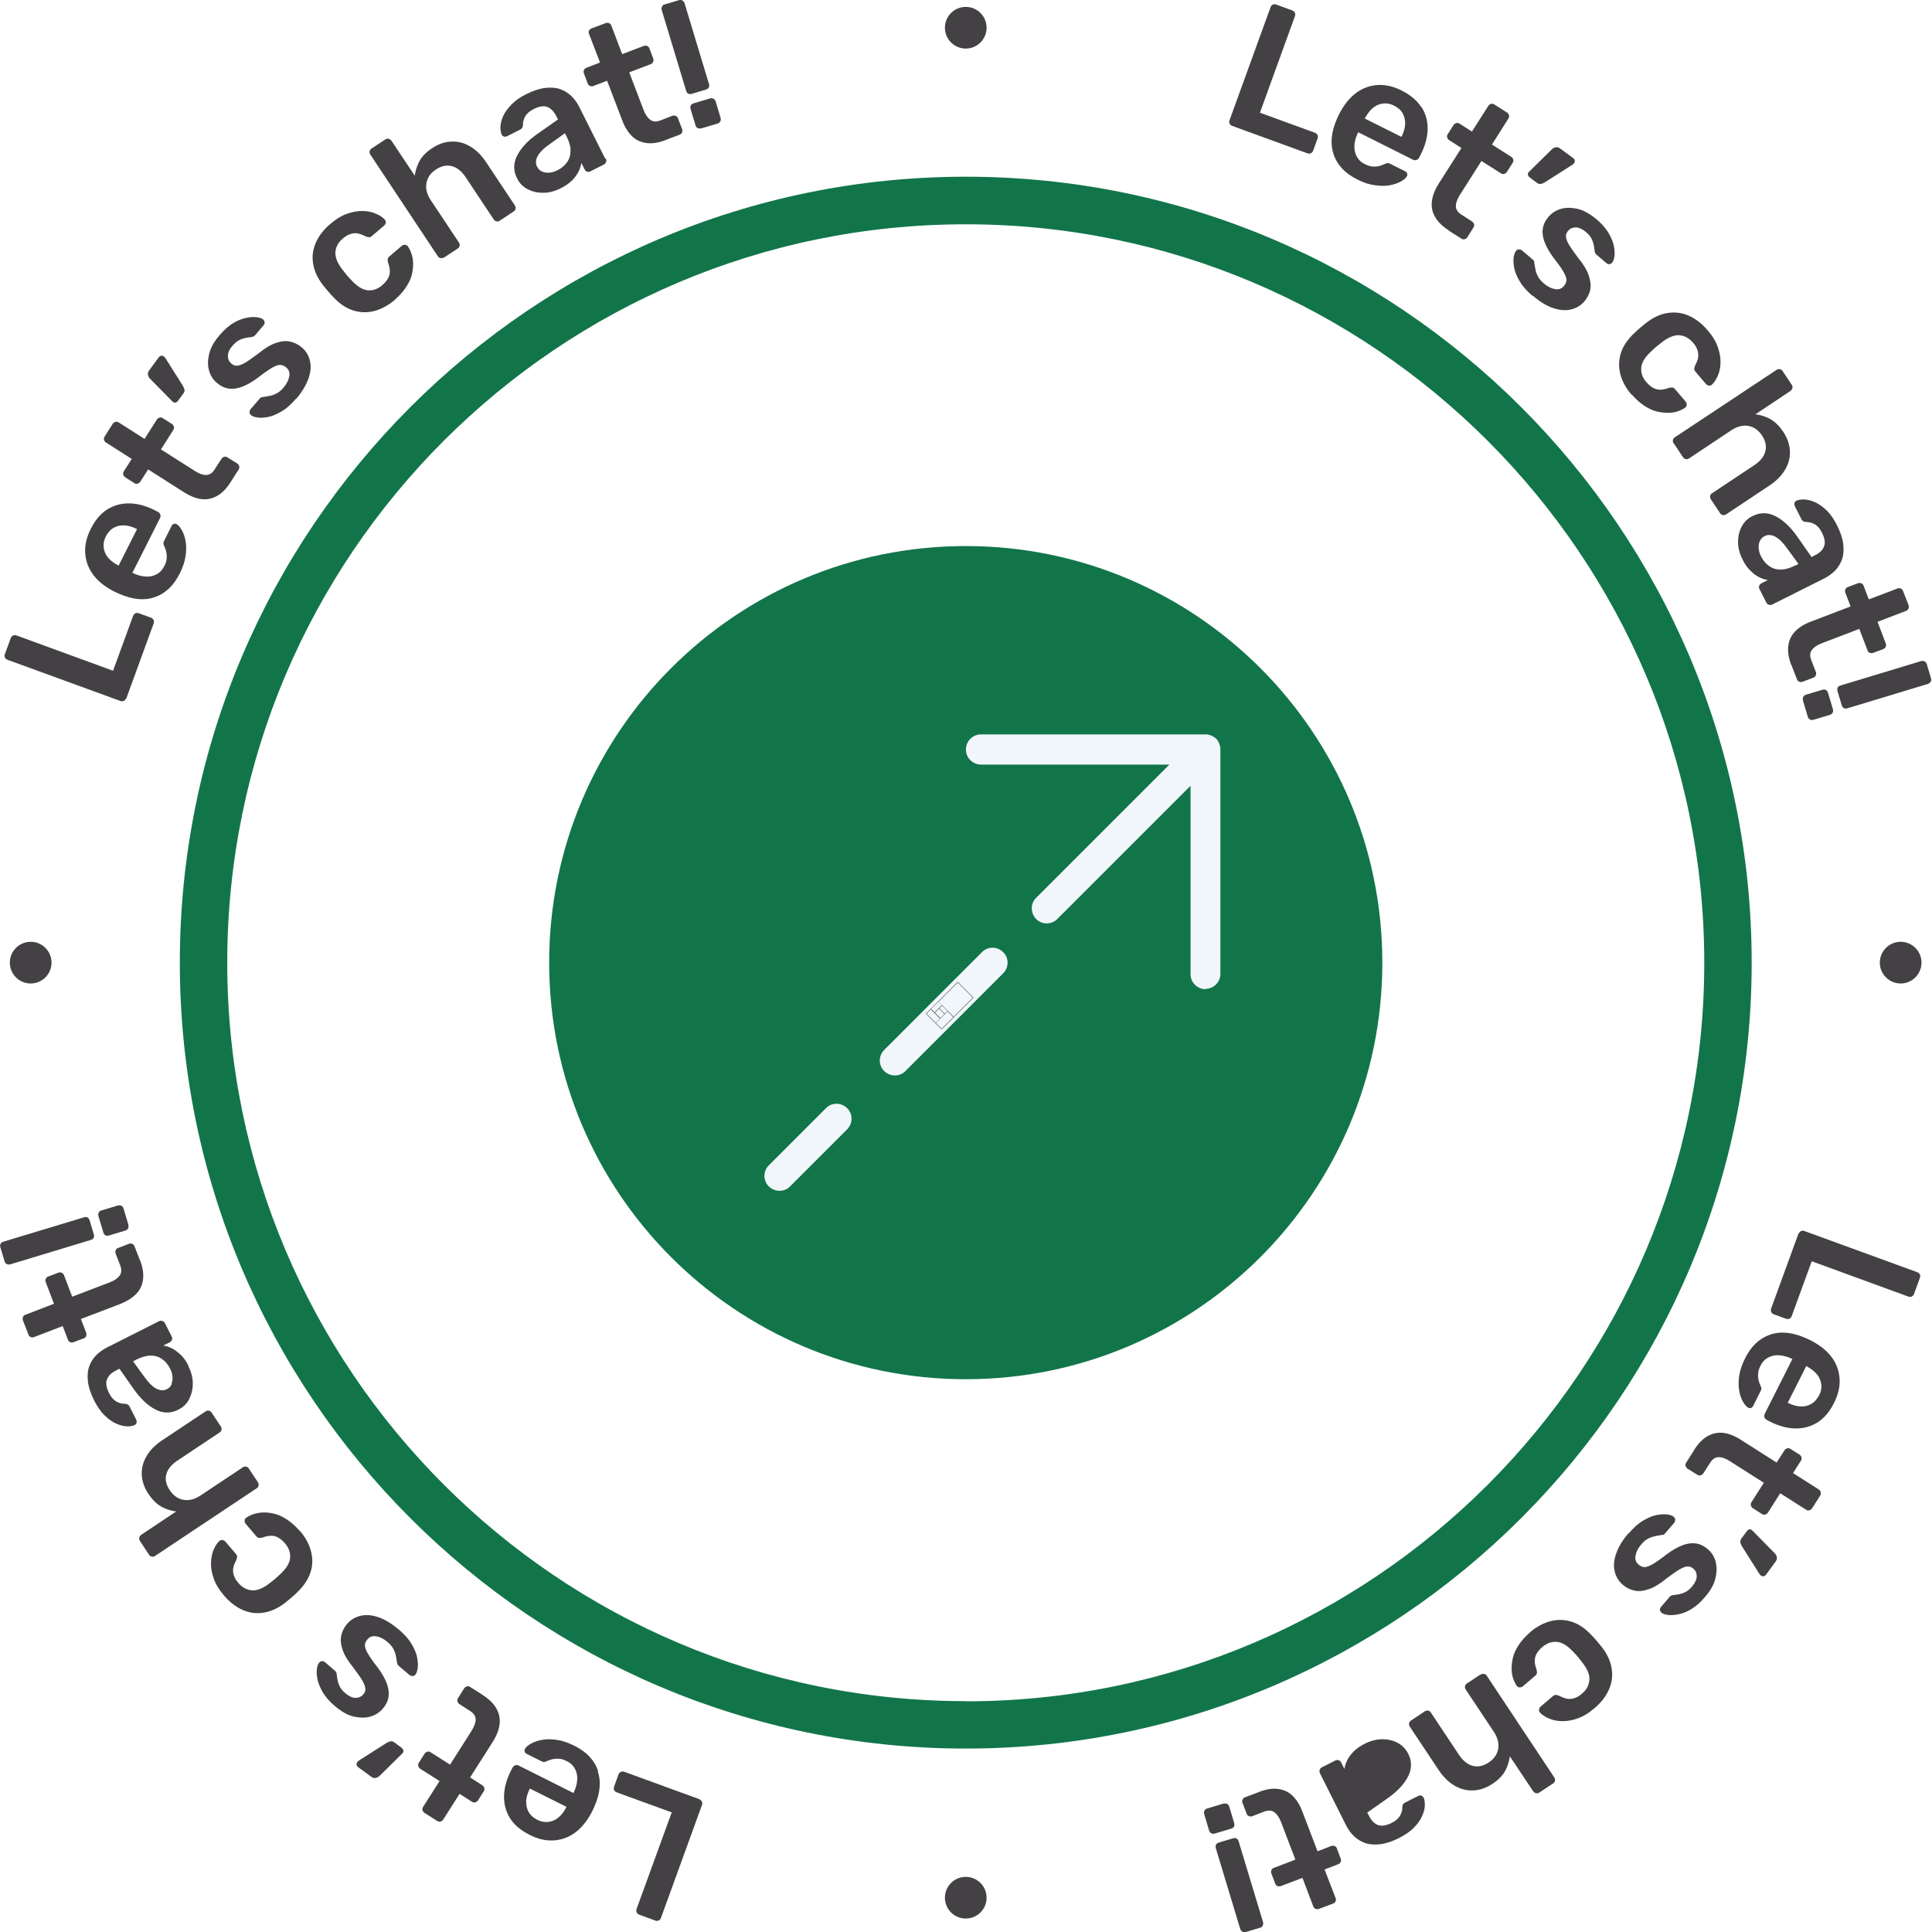
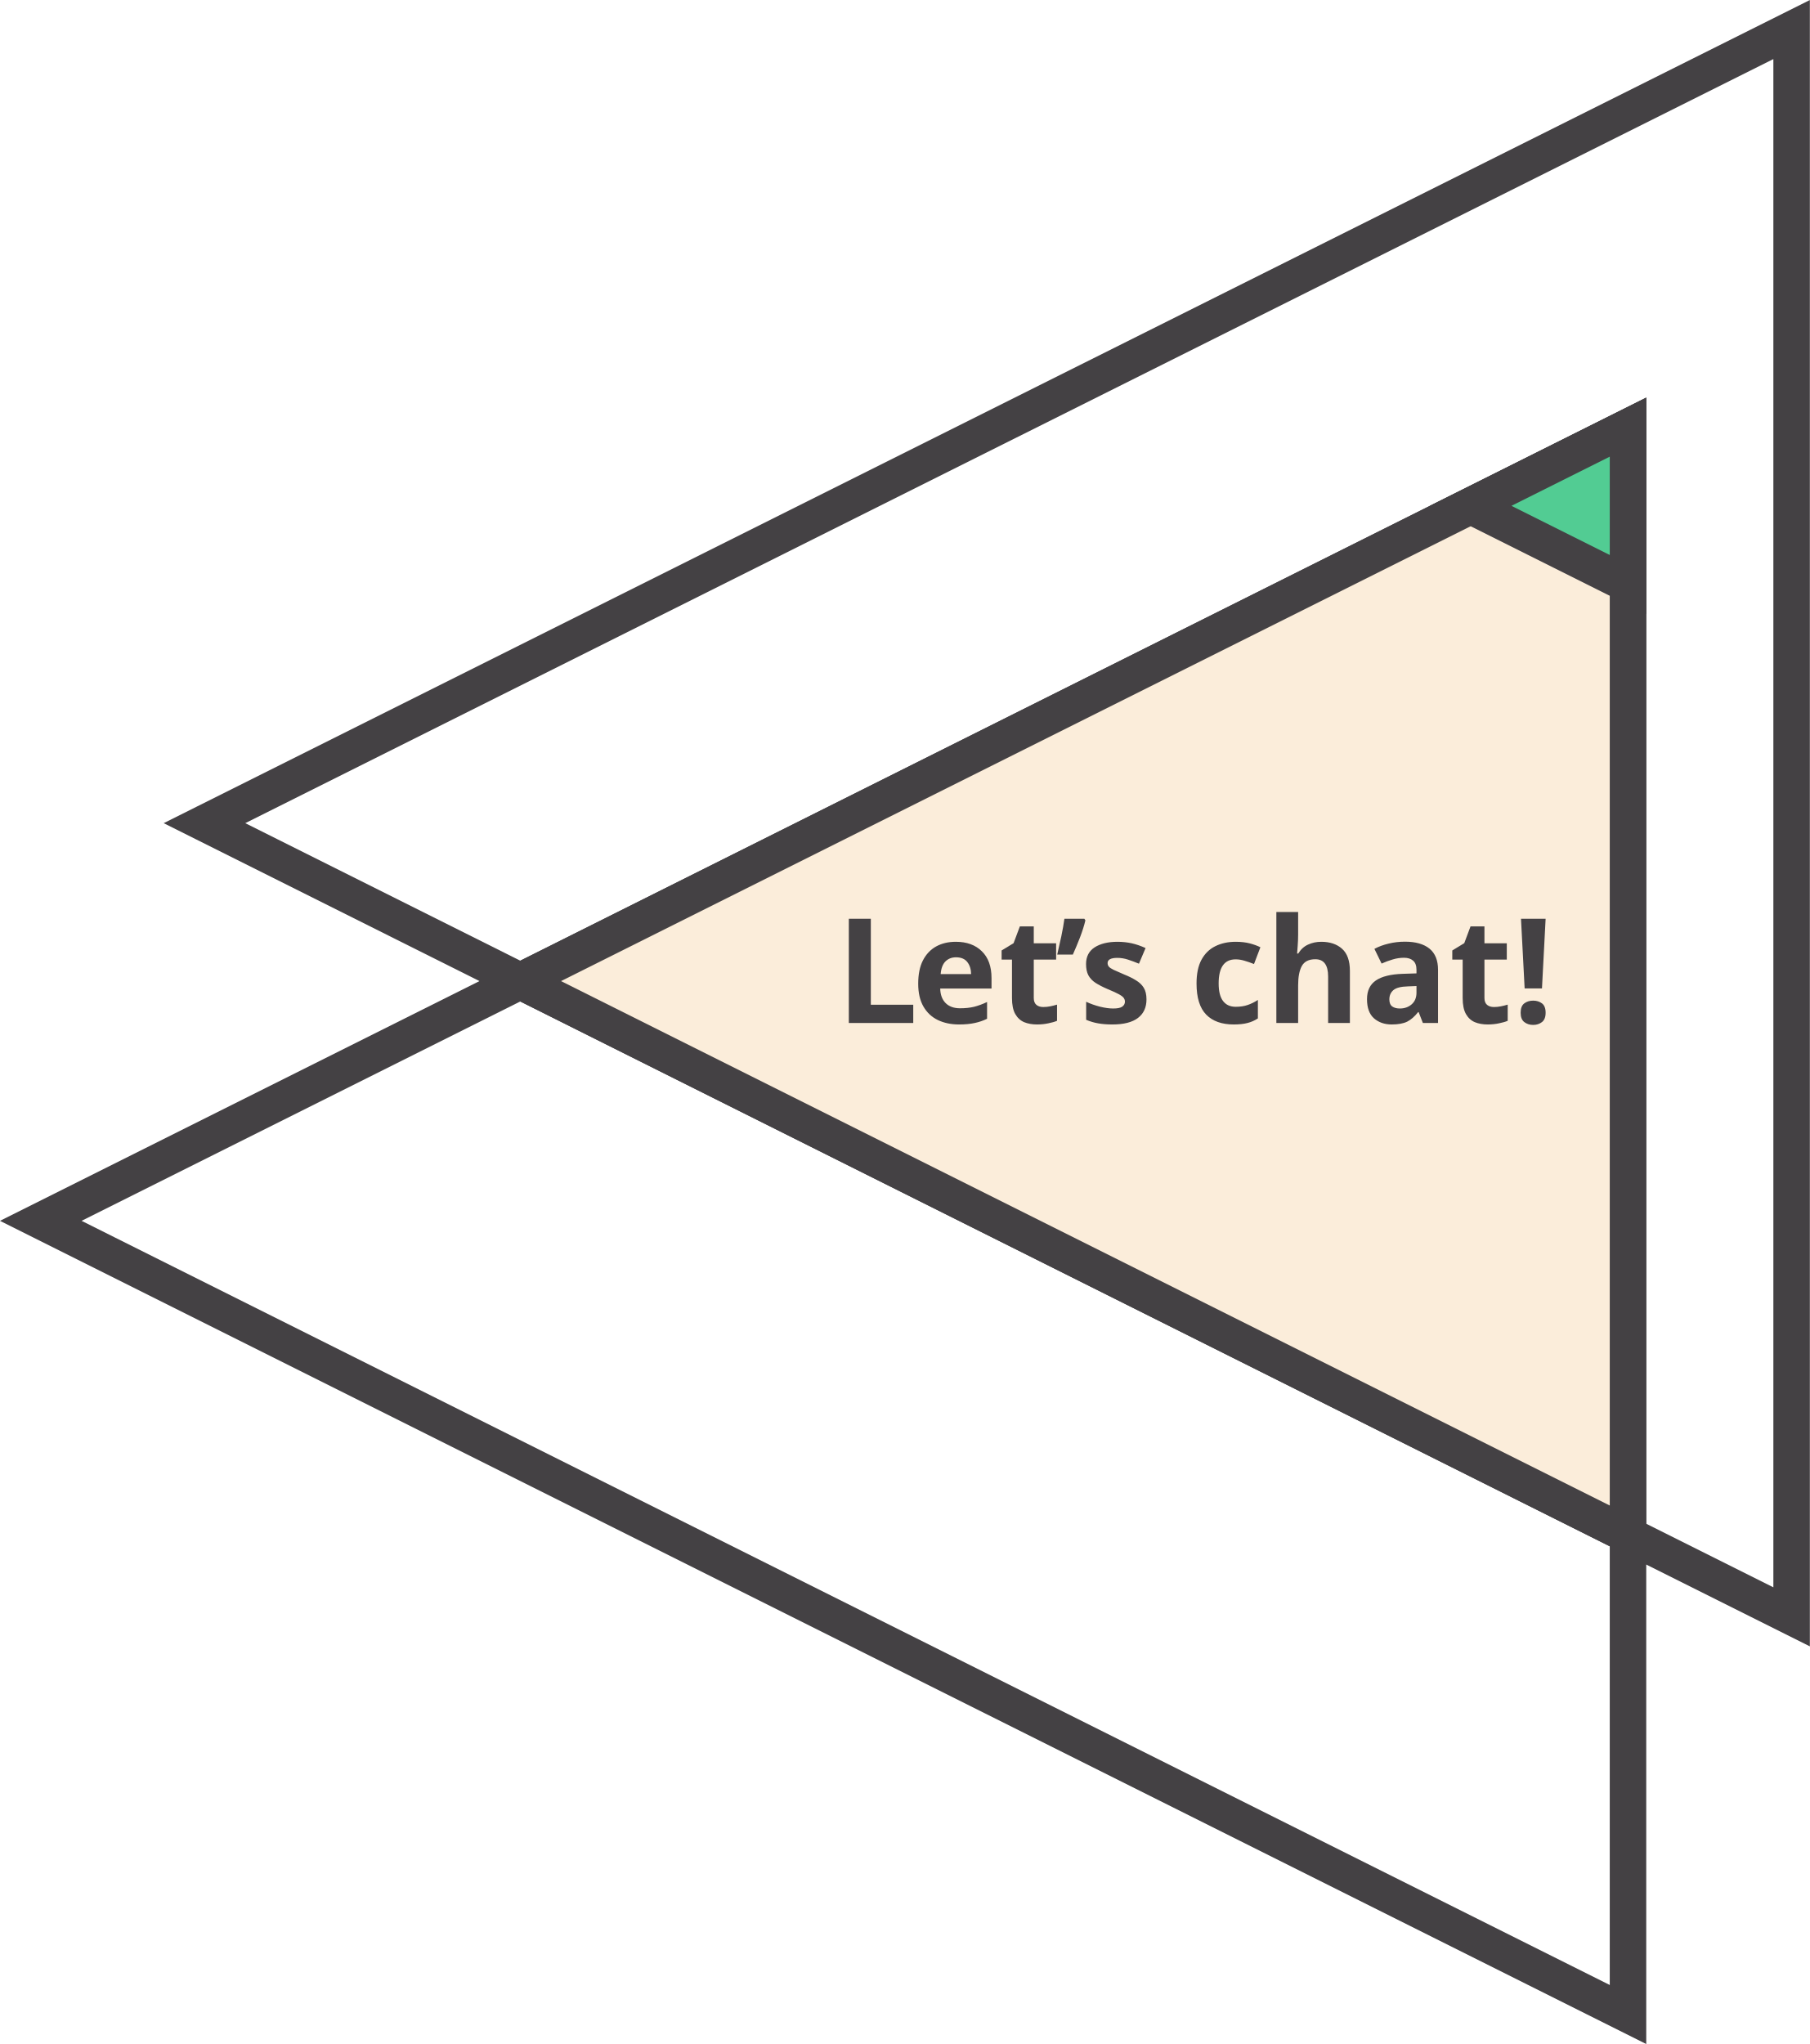
- <svg xmlns="http://www.w3.org/2000/svg" id="sticky_contact" data-name="sticky_contact" width="117.71" height="117.75" viewBox="0 0 117.71 117.75">
+ <svg xmlns="http://www.w3.org/2000/svg" id="sticky_contact" data-name="sticky_contact" width="248.01" height="280.07" viewBox="0 0 248.01 280.07">
  <defs>
    <style>
-       .uuid-0b17e1bd-bff3-41df-b723-3c0709da2721 {
-         fill: #444144;
+       .uuid-e19d5091-2dfb-4751-ad14-852e277077ee {
+         fill: none;
      }

-       .uuid-5c3f2807-f68a-498e-ac8e-44a7654e5804 {
-         fill: #f0f6f9;
+       .uuid-e19d5091-2dfb-4751-ad14-852e277077ee, .uuid-0042758a-90ba-4449-ad0c-4fd158da13e8, .uuid-0e871aae-b619-4726-b05a-4f465be1c2da {
+         stroke: #444144;
+         stroke-miterlimit: 10;
+         stroke-width: 5px;
      }

-       .uuid-87f84759-5c55-4feb-9686-5db8438c955e {
-         fill: #12754a;
+       .uuid-5bcbccaf-6199-4604-9829-76ece47e34fa {
+         letter-spacing: -.04em;
+       }
+ 
+       .uuid-0731ff88-0101-4172-af9a-69952a28207d {
+         letter-spacing: -.01em;
+       }
+ 
+       .uuid-9e3f1216-929e-436c-b3c5-c8bec91bf51d {
+         fill: #444144;
+         font-family: PTSans-CaptionBold, 'PT Sans Caption';
+         font-size: 20px;
+         font-weight: 700;
+       }
+ 
+       .uuid-0042758a-90ba-4449-ad0c-4fd158da13e8 {
+         fill: #fbedda;
+       }
+ 
+       .uuid-6b07e0e1-71c9-40f7-8cad-bb2becbcb7bf {
+         letter-spacing: -.08em;
+       }
+ 
+       .uuid-0e871aae-b619-4726-b05a-4f465be1c2da {
+         fill: #52cc93;
      }
    </style>
  </defs>
-   <g id="uuid-906bbcfc-8030-4eae-b374-a0600b75d51c" data-name="Landing - Skills">
+   <g id="uuid-c57365fb-76bb-41ea-94e9-08cb04431bcf" data-name="Landing - Hero">
    <g>
-       <g id="sticky_contact_outer">
-         <g>
-           <g>
-             <path class="uuid-0b17e1bd-bff3-41df-b723-3c0709da2721" d="m75.09,7.67c-.07-.03-.12-.07-.15-.14-.03-.07-.03-.14,0-.21l2.5-6.89c.03-.07.07-.12.14-.15.07-.03.14-.03.21,0l.98.36c.07.03.12.07.15.14.03.07.03.14,0,.21l-2.13,5.88,3.35,1.22c.08.03.13.08.16.14.03.07.03.14,0,.22l-.27.74c-.03.07-.07.12-.14.15-.07.03-.14.03-.22,0l-4.58-1.67Z" />
-             <path class="uuid-0b17e1bd-bff3-41df-b723-3c0709da2721" d="m86.63,6.54c-.26-.41-.66-.75-1.2-1.02-.49-.25-.96-.36-1.42-.34-.46.02-.88.16-1.27.42-.39.27-.72.64-1,1.13-.04.06-.08.14-.13.24-.05.1-.09.19-.12.26-.36.81-.43,1.53-.21,2.18.22.65.7,1.16,1.45,1.53.37.19.73.31,1.07.35.34.05.64.05.91,0,.27-.05.49-.13.67-.23.18-.1.3-.2.36-.31.04-.06.04-.12.02-.18-.02-.06-.07-.11-.14-.14l-.86-.43c-.07-.04-.13-.06-.18-.06-.04,0-.12.02-.22.07-.06.03-.14.06-.26.1-.12.03-.25.05-.41.04-.16,0-.33-.06-.51-.15-.23-.11-.39-.27-.5-.48-.1-.2-.15-.42-.13-.66.01-.24.08-.48.19-.72,0-.01.02-.04.04-.08l3.33,1.67c.07.04.15.04.22.02s.12-.07.16-.14l.11-.21c.26-.52.4-1.03.41-1.52s-.11-.94-.37-1.35Zm-1.2,1.77l-.02.03-2.22-1.11v-.03c.15-.26.3-.47.48-.62s.38-.24.61-.27c.22-.03.45.01.69.13.23.12.41.27.52.47.11.2.16.42.15.65-.01.24-.08.49-.21.75Z" />
-             <path class="uuid-0b17e1bd-bff3-41df-b723-3c0709da2721" d="m88.3,14.04c-.38-.24-.66-.51-.83-.81-.18-.3-.24-.62-.2-.96.04-.34.18-.71.43-1.1l1.37-2.15-.75-.48c-.06-.04-.1-.1-.12-.17-.02-.07,0-.14.04-.2l.35-.55c.04-.06.1-.1.17-.12s.14,0,.2.04l.75.48,1-1.57c.04-.06.09-.1.16-.12s.14,0,.21.04l.77.49c.06.04.1.1.12.17.02.07,0,.14-.04.2l-1,1.58,1.18.75c.06.04.1.1.12.17.02.07,0,.14-.04.2l-.35.55c-.04.06-.1.1-.17.12s-.14,0-.2-.04l-1.18-.75-1.31,2.06c-.16.26-.25.49-.25.69,0,.2.11.38.34.52l.65.42c.06.04.1.1.12.17.02.07,0,.14-.04.2l-.37.59c-.04.06-.1.1-.17.12s-.14,0-.2-.04l-.77-.49Z" />
-             <path class="uuid-0b17e1bd-bff3-41df-b723-3c0709da2721" d="m93.21,10.79c-.05-.04-.08-.09-.09-.15s.02-.12.07-.17l1.37-1.35c.07-.07.15-.12.24-.14.09-.02.18,0,.27.06l.83.61s.08.08.08.14c0,.06,0,.1-.04.15-.03.04-.07.08-.12.11l-1.68,1.07c-.07.04-.14.07-.22.09s-.16,0-.25-.07l-.46-.34Z" />
-             <path class="uuid-0b17e1bd-bff3-41df-b723-3c0709da2721" d="m93.4,18.03c-.34-.29-.6-.58-.77-.87-.17-.29-.29-.55-.34-.81-.05-.25-.06-.47-.04-.65.03-.18.07-.32.14-.4.05-.07.11-.1.18-.1.07,0,.14.02.19.06l.68.58s.04.04.05.06c.01.02.02.06.02.11.02.13.04.26.07.4.02.14.07.28.15.43.07.15.2.29.37.44.22.19.45.3.67.34.23.04.41-.02.55-.19.1-.12.15-.24.15-.37,0-.13-.07-.3-.19-.51-.12-.21-.32-.49-.59-.83-.26-.35-.44-.67-.55-.96-.11-.29-.15-.57-.11-.83.04-.26.16-.5.36-.73.19-.22.44-.38.74-.47.31-.09.65-.08,1.02,0s.76.31,1.16.64c.31.26.54.53.71.8.16.27.27.53.33.77.05.24.07.46.05.64s-.06.32-.13.41c-.05.07-.11.1-.18.11s-.13-.02-.18-.06l-.63-.54s-.05-.05-.06-.08c-.01-.03-.02-.06-.03-.1-.01-.11-.03-.23-.05-.35s-.06-.26-.13-.4c-.06-.14-.18-.28-.35-.43-.22-.18-.42-.28-.62-.28-.19,0-.35.07-.47.21-.08.1-.13.2-.13.32,0,.12.05.28.16.48.11.2.31.48.58.84.32.39.54.75.65,1.08.11.33.14.62.09.87-.05.25-.17.49-.35.7-.22.26-.49.42-.82.5-.33.08-.69.05-1.08-.08-.39-.13-.81-.38-1.24-.75Z" />
-             <path class="uuid-0b17e1bd-bff3-41df-b723-3c0709da2721" d="m99.44,24.06c-.35-.41-.58-.83-.69-1.28-.11-.44-.09-.87.05-1.3.14-.42.42-.82.82-1.19.08-.08.19-.18.33-.3.14-.12.26-.21.35-.29.43-.34.87-.55,1.31-.62s.87-.03,1.29.15c.42.18.8.47,1.16.88.31.36.53.72.64,1.06.12.34.17.66.16.96s-.07.56-.17.78c-.1.23-.21.4-.34.52-.06.06-.12.08-.2.07-.07-.01-.13-.05-.18-.1l-.64-.75c-.05-.06-.07-.11-.07-.17,0-.06.02-.12.05-.2.16-.28.22-.53.19-.75s-.13-.44-.32-.65c-.24-.28-.53-.43-.85-.45-.32-.01-.68.14-1.08.46-.23.17-.43.34-.6.51-.38.35-.59.68-.62,1-.03.32.07.62.32.9.19.22.39.36.6.42.21.06.47.03.77-.08.08-.02.15-.03.21-.02.05,0,.11.04.16.1l.64.75c.05.06.07.12.07.2,0,.07-.04.14-.1.18-.11.08-.25.15-.42.21-.17.06-.37.1-.59.1-.22,0-.46-.02-.71-.08-.25-.06-.5-.18-.76-.35-.26-.17-.52-.4-.77-.69Z" />
-             <path class="uuid-0b17e1bd-bff3-41df-b723-3c0709da2721" d="m102,27.02c-.04-.06-.05-.13-.04-.2s.05-.13.12-.17l6.2-4.11c.06-.04.13-.05.2-.04s.13.05.17.12l.55.83c.05.07.06.14.04.21-.02.07-.06.12-.12.17l-2.13,1.42c.31.04.61.13.9.29.29.16.55.42.79.77.25.38.39.77.41,1.17.02.4-.08.78-.29,1.14-.21.36-.53.69-.97.98l-2.63,1.75c-.06.04-.13.05-.2.04-.07-.01-.13-.05-.17-.12l-.56-.84c-.04-.06-.05-.13-.04-.2.01-.07.05-.13.12-.17l2.57-1.71c.36-.24.59-.52.67-.83.09-.31.02-.64-.2-.98-.22-.32-.49-.52-.83-.58-.34-.06-.69.03-1.05.27l-2.57,1.71c-.06.04-.13.06-.2.04s-.13-.05-.17-.12l-.55-.83Z" />
-             <path class="uuid-0b17e1bd-bff3-41df-b723-3c0709da2721" d="m112.34,33.16c-.04-.34-.17-.73-.38-1.15-.2-.39-.41-.69-.65-.92-.24-.22-.47-.39-.71-.49-.23-.1-.44-.15-.64-.16-.19,0-.35.02-.46.07-.07.03-.11.08-.13.14-.02.06-.01.12.02.2l.4.79c.05.1.13.16.25.17.2,0,.38.04.56.14s.32.27.44.51c.17.34.22.62.13.84-.08.22-.26.4-.55.54l-.21.11-.89-1.27c-.41-.58-.84-.98-1.31-1.22-.47-.24-.94-.24-1.41,0-.29.14-.51.36-.65.64-.15.28-.22.59-.22.94,0,.35.09.7.27,1.05.14.29.3.52.48.69.18.18.36.31.54.4s.36.15.53.17l-.39.2c-.07.03-.11.08-.14.15-.03.07-.02.14.02.21l.41.81c.03.07.09.11.16.14.07.02.14.02.21-.02l3.15-1.58c.26-.13.49-.3.68-.49.19-.2.33-.43.42-.69.09-.26.11-.56.07-.91Zm-2.96,1.32c-.32.16-.62.24-.88.23-.27,0-.5-.08-.69-.22-.2-.14-.35-.33-.47-.56-.08-.15-.13-.31-.15-.48s0-.32.06-.46c.06-.14.16-.25.31-.32.19-.1.41-.08.64.04s.48.37.74.74l.67.92-.21.11Z" />
-             <path class="uuid-0b17e1bd-bff3-41df-b723-3c0709da2721" d="m109.17,40.52c-.16-.42-.22-.8-.18-1.14s.17-.64.41-.89c.24-.25.57-.46,1.01-.62l2.38-.91-.32-.83c-.03-.07-.03-.14,0-.21.03-.07.08-.11.15-.14l.61-.23c.07-.03.14-.02.21,0s.12.08.14.15l.32.83,1.74-.66c.07-.03.14-.03.21,0,.07.03.11.08.14.16l.33.85c.03.07.02.14,0,.21-.03.07-.08.11-.15.14l-1.74.67.5,1.31c.03.07.03.14,0,.21-.03.07-.08.11-.15.14l-.61.23c-.07.03-.14.02-.21,0-.07-.03-.12-.08-.14-.15l-.5-1.31-2.28.87c-.29.11-.49.25-.61.41-.12.16-.14.37-.04.62l.28.72c.03.07.02.14,0,.21-.03.07-.08.11-.15.14l-.65.25c-.07.03-.14.02-.21,0-.07-.03-.11-.08-.14-.15l-.33-.85Z" />
-             <g>
-               <path class="uuid-0b17e1bd-bff3-41df-b723-3c0709da2721" d="m109.89,42.67c-.02-.08-.02-.15.02-.21.04-.06.09-.1.16-.12l1-.3c.08-.02.15-.02.21.01.06.03.11.09.13.17l.3,1c.02.08.02.15-.02.22-.04.07-.09.11-.17.13l-1,.3c-.07.02-.14.02-.21-.02-.07-.04-.11-.09-.13-.17l-.3-1Z" />
-               <path class="uuid-0b17e1bd-bff3-41df-b723-3c0709da2721" d="m111.99,42.11c-.02-.07-.02-.14.01-.2.03-.06.09-.11.17-.13l4.92-1.49c.07-.02.14-.01.21.02.06.04.11.09.13.16l.26.87c.02.08.02.15-.02.21s-.09.1-.16.13l-4.92,1.49c-.08.02-.15.02-.21-.01-.06-.03-.1-.09-.13-.17l-.26-.87Z" />
-             </g>
-           </g>
-           <g>
-             <path class="uuid-0b17e1bd-bff3-41df-b723-3c0709da2721" d="m42.63,109.67c.07.03.12.07.15.14s.03.14,0,.21l-2.5,6.88c-.03.07-.07.12-.14.15-.07.03-.14.03-.21,0l-.98-.36c-.07-.03-.12-.07-.15-.14-.03-.07-.03-.14,0-.21l2.14-5.88-3.35-1.22c-.08-.03-.13-.08-.16-.14-.03-.07-.03-.14,0-.22l.27-.74c.03-.07.07-.12.14-.15.07-.03.14-.03.22,0l4.58,1.67Z" />
-             <path class="uuid-0b17e1bd-bff3-41df-b723-3c0709da2721" d="m36.45,107.93c-.22-.65-.7-1.16-1.44-1.53-.38-.19-.73-.31-1.07-.36-.34-.05-.64-.05-.91,0s-.49.13-.67.23c-.18.1-.3.21-.36.31-.04.06-.04.12-.02.18.02.06.07.11.13.14l.86.43c.07.04.13.06.18.06.05,0,.12-.02.22-.07.06-.03.14-.06.26-.09s.25-.05.41-.04c.16,0,.33.06.51.15.23.11.39.27.5.48.1.2.15.42.13.66-.02.24-.08.48-.19.72,0,.01-.02.04-.04.08l-3.33-1.67c-.07-.04-.15-.04-.22-.02-.07.02-.12.07-.16.14l-.11.21c-.26.52-.4,1.03-.41,1.52-.01.49.11.94.36,1.35.26.41.66.75,1.2,1.02.49.25.96.36,1.42.34.46-.02.89-.16,1.27-.42.39-.27.72-.64,1-1.13.04-.06.08-.14.13-.24.05-.1.09-.19.12-.26.36-.81.43-1.53.21-2.18Zm-1.94,2.22c-.13.26-.29.47-.47.62-.18.15-.38.24-.61.27s-.45-.01-.69-.13c-.23-.12-.41-.28-.52-.47-.11-.2-.16-.42-.15-.65,0-.24.08-.49.21-.75l.02-.03,2.22,1.11v.03Z" />
-             <path class="uuid-0b17e1bd-bff3-41df-b723-3c0709da2721" d="m29.42,103.31c.38.24.66.51.83.81s.24.62.2.96c-.04.34-.18.71-.43,1.1l-1.37,2.15.75.48c.06.04.1.1.12.17.02.07,0,.14-.04.2l-.35.55c-.04.06-.1.1-.17.12-.07.02-.14,0-.2-.04l-.75-.48-1,1.57c-.04.06-.09.1-.16.12-.07.02-.14,0-.21-.04l-.77-.49c-.06-.04-.1-.1-.12-.17-.02-.07,0-.14.04-.2l1-1.57-1.18-.75c-.06-.04-.1-.1-.12-.17-.02-.07,0-.14.04-.2l.35-.55c.04-.06.1-.1.17-.12.07-.02.14,0,.2.04l1.18.75,1.31-2.06c.16-.26.25-.49.25-.69,0-.2-.11-.38-.34-.52l-.65-.42c-.06-.04-.1-.1-.12-.17-.02-.07,0-.14.04-.2l.37-.59c.04-.06.1-.1.17-.12.07-.02.14,0,.2.04l.77.49Z" />
-             <path class="uuid-0b17e1bd-bff3-41df-b723-3c0709da2721" d="m24.5,106.55c.05.04.08.09.09.15,0,.06-.02.12-.07.17l-1.37,1.35c-.07.07-.15.12-.24.14-.09.02-.18,0-.27-.06l-.83-.61s-.08-.08-.08-.14c0-.06,0-.1.04-.15.03-.04.07-.08.12-.11l1.68-1.07c.07-.04.14-.07.22-.09.08-.02.16,0,.25.07l.46.34Z" />
-             <path class="uuid-0b17e1bd-bff3-41df-b723-3c0709da2721" d="m24.31,99.32c.34.29.6.58.77.87.17.29.29.55.34.81s.06.47.04.65c-.03.18-.07.32-.13.4-.05.07-.11.1-.18.1s-.14-.02-.19-.06l-.68-.58s-.04-.04-.05-.06c-.01-.02-.02-.06-.03-.11-.02-.13-.04-.26-.07-.4-.02-.14-.07-.28-.15-.43-.07-.15-.19-.29-.37-.44-.22-.19-.45-.3-.67-.34s-.41.02-.55.19c-.1.12-.15.24-.15.37,0,.13.07.3.19.51.13.21.32.49.59.83.26.35.44.67.55.96s.15.57.11.83c-.04.26-.16.5-.36.73-.19.22-.44.38-.74.47s-.65.08-1.02,0-.76-.31-1.16-.65c-.31-.26-.54-.53-.71-.8-.16-.27-.27-.53-.33-.77-.05-.24-.07-.46-.05-.64.02-.19.06-.32.13-.41.05-.07.11-.1.18-.11.07,0,.13.02.18.06l.63.54s.05.05.06.08c.01.03.02.06.03.1.01.11.03.23.05.35s.06.26.13.4c.06.14.18.28.35.43.22.18.42.28.62.28.19,0,.35-.07.47-.21.08-.1.13-.2.13-.32,0-.12-.05-.28-.16-.48-.11-.2-.31-.48-.58-.84-.32-.39-.54-.75-.65-1.08-.11-.33-.14-.62-.08-.87.05-.25.17-.49.35-.7.22-.26.49-.42.82-.5.33-.08.69-.05,1.08.08.39.13.81.38,1.24.75Z" />
-             <path class="uuid-0b17e1bd-bff3-41df-b723-3c0709da2721" d="m18.27,93.29c.35.41.58.83.69,1.28.11.44.1.87-.05,1.3s-.42.82-.82,1.2c-.08.08-.19.18-.33.3-.14.12-.26.22-.35.29-.43.34-.87.55-1.31.62-.44.08-.87.03-1.29-.15s-.8-.47-1.15-.88c-.31-.36-.53-.72-.64-1.06-.12-.34-.17-.66-.16-.96.01-.3.07-.56.16-.78.1-.23.21-.4.34-.52.06-.06.12-.08.2-.07.07.01.13.05.18.1l.64.75c.05.06.07.11.07.17s-.02.12-.05.2c-.15.28-.22.53-.19.75.03.22.13.44.32.65.24.28.53.43.85.45.32.01.68-.14,1.08-.46.23-.17.42-.34.6-.51.38-.35.59-.68.62-1,.03-.32-.07-.62-.32-.91-.19-.22-.39-.36-.6-.42-.21-.06-.47-.03-.77.08-.08.02-.15.03-.21.02-.05,0-.11-.04-.16-.1l-.64-.75c-.05-.06-.07-.12-.07-.2,0-.07.03-.14.1-.18.11-.08.25-.15.42-.21.17-.06.37-.1.59-.11s.46.02.71.08.5.18.76.35.52.4.77.69Z" />
-             <path class="uuid-0b17e1bd-bff3-41df-b723-3c0709da2721" d="m15.72,90.34c.04.06.05.13.04.2s-.05.13-.12.17l-6.19,4.12c-.06.04-.13.06-.2.04-.07-.01-.13-.05-.17-.12l-.55-.83c-.04-.07-.06-.14-.04-.21.02-.07.06-.13.12-.17l2.13-1.42c-.31-.04-.61-.13-.9-.29-.29-.16-.55-.42-.79-.77-.25-.38-.39-.77-.41-1.17-.02-.4.08-.78.29-1.14s.53-.69.97-.98l2.63-1.75c.06-.04.13-.06.2-.04.07.01.13.05.17.12l.56.84c.04.06.05.13.04.2-.01.07-.05.13-.12.17l-2.57,1.71c-.36.24-.59.52-.67.83-.09.31-.02.64.21.98.22.32.49.52.83.58.34.06.69-.03,1.05-.27l2.57-1.71c.06-.04.13-.06.2-.04.07.01.13.05.17.12l.55.83Z" />
-             <path class="uuid-0b17e1bd-bff3-41df-b723-3c0709da2721" d="m11.5,83.27c-.14-.29-.3-.52-.48-.69-.18-.17-.36-.31-.54-.4s-.36-.15-.53-.17l.39-.2c.07-.03.11-.08.14-.15.03-.07.02-.14-.02-.21l-.41-.81c-.03-.07-.09-.11-.16-.13s-.14-.02-.21.02l-3.15,1.59c-.26.13-.49.3-.68.49-.19.2-.33.43-.42.69-.09.26-.11.56-.07.91.04.34.17.73.38,1.15.2.39.41.69.65.92s.47.39.7.49c.23.1.44.15.64.16s.35-.02.46-.07c.07-.03.11-.08.13-.14.02-.06.01-.12-.02-.2l-.4-.79c-.05-.1-.13-.16-.25-.17-.2,0-.38-.04-.56-.14-.17-.1-.32-.27-.44-.51-.17-.34-.22-.62-.13-.84s.26-.4.55-.54l.21-.11.89,1.27c.41.57.84.98,1.31,1.22s.94.24,1.4,0c.29-.15.51-.36.65-.64s.22-.59.22-.95c0-.35-.09-.7-.27-1.05Zm-1.03,1.08c-.06.14-.16.25-.31.32-.19.1-.41.08-.64-.04s-.48-.37-.74-.74l-.67-.92.21-.11c.32-.16.62-.24.88-.24.27,0,.5.08.69.22.2.14.35.33.47.56.08.15.13.31.15.48.02.17,0,.32-.06.46Z" />
-             <path class="uuid-0b17e1bd-bff3-41df-b723-3c0709da2721" d="m8.54,76.82c.16.42.22.8.18,1.14s-.17.64-.41.89c-.24.25-.57.46-1,.63l-2.38.91.32.83c.03.07.02.14,0,.21-.03.07-.08.12-.15.14l-.61.23c-.07.03-.14.03-.21,0s-.12-.08-.14-.15l-.32-.83-1.74.67c-.07.03-.14.03-.21,0-.07-.03-.11-.08-.14-.16l-.33-.85c-.03-.07-.02-.14,0-.21s.08-.12.15-.14l1.74-.67-.5-1.31c-.03-.07-.03-.14,0-.21.03-.07.08-.12.15-.14l.61-.23c.07-.03.14-.03.21,0s.11.08.14.15l.5,1.31,2.28-.87c.29-.11.49-.25.61-.41s.13-.37.04-.62l-.28-.72c-.03-.07-.03-.14,0-.21s.08-.12.15-.14l.65-.25c.07-.03.14-.03.21,0,.07.03.11.08.14.15l.33.85Z" />
-             <g>
-               <path class="uuid-0b17e1bd-bff3-41df-b723-3c0709da2721" d="m5.72,75.24c.02.07.02.14-.01.2-.03.06-.09.11-.17.13l-4.92,1.49c-.07.02-.14.01-.21-.02-.07-.03-.11-.09-.13-.16l-.26-.87c-.02-.08-.02-.15.02-.21s.09-.1.16-.12l4.92-1.49c.08-.02.15-.02.21.01s.1.09.13.17l.26.87Z" />
-               <path class="uuid-0b17e1bd-bff3-41df-b723-3c0709da2721" d="m7.82,74.67c.02.08.02.15-.02.21s-.09.1-.16.12l-1,.3c-.08.02-.15.02-.21-.01-.06-.03-.11-.09-.13-.17l-.3-1c-.02-.08-.02-.15.02-.22s.09-.11.17-.13l1-.3c.07-.02.14-.01.21.02.07.04.11.09.13.17l.3,1Z" />
-             </g>
-           </g>
-           <g>
-             <path class="uuid-0b17e1bd-bff3-41df-b723-3c0709da2721" d="m109.63,75.18c.03-.07.07-.12.14-.15s.14-.03.21,0l6.88,2.51c.07.03.12.07.15.14s.03.14,0,.21l-.36.98c-.03.07-.07.12-.14.15-.07.03-.14.03-.21,0l-5.88-2.15-1.22,3.34c-.03.08-.08.13-.14.16-.07.03-.14.03-.22,0l-.74-.27c-.07-.03-.12-.07-.15-.14-.03-.07-.03-.14,0-.22l1.67-4.58Z" />
-             <path class="uuid-0b17e1bd-bff3-41df-b723-3c0709da2721" d="m111.7,82.81c-.26-.39-.64-.72-1.13-1-.06-.04-.14-.08-.24-.13-.1-.05-.19-.09-.26-.12-.81-.36-1.53-.44-2.18-.22-.65.22-1.16.7-1.53,1.44-.19.38-.31.73-.36,1.07-.05.34-.05.64,0,.91.05.27.12.49.23.67.1.18.2.3.31.36.06.04.12.04.18.02.06-.02.11-.07.14-.14l.43-.86c.04-.07.06-.13.06-.18,0-.05-.02-.12-.07-.22-.03-.06-.06-.14-.09-.26s-.05-.25-.04-.41c0-.16.06-.33.15-.51.12-.23.27-.39.48-.5.2-.1.42-.15.66-.13s.48.08.72.19c.01,0,.04.02.08.04l-1.68,3.33c-.04.07-.04.15-.02.22s.07.12.14.16l.21.11c.52.26,1.03.4,1.52.41s.94-.11,1.35-.36c.41-.26.75-.65,1.02-1.2.25-.49.36-.96.34-1.42-.02-.46-.16-.89-.42-1.28Zm-.84,2.24c-.12.23-.28.41-.47.52-.2.11-.42.16-.65.15-.24-.01-.49-.08-.75-.21l-.03-.02,1.12-2.22h.03c.26.15.47.3.62.48.15.18.24.38.27.61s-.01.45-.13.69Z" />
-             <path class="uuid-0b17e1bd-bff3-41df-b723-3c0709da2721" d="m103.26,88.36c.24-.38.51-.66.81-.83s.62-.24.96-.2c.34.04.71.19,1.1.44l2.15,1.37.48-.75c.04-.06.1-.1.17-.12.07-.02.14,0,.2.04l.55.35c.06.04.1.1.12.17.02.07,0,.14-.04.2l-.48.75,1.57,1c.06.04.1.1.12.17.02.07,0,.14-.04.21l-.49.77c-.04.06-.1.1-.17.12-.07.02-.14,0-.2-.04l-1.57-1-.75,1.18c-.04.06-.1.1-.17.12-.07.02-.14,0-.2-.04l-.55-.35c-.06-.04-.1-.1-.12-.17s0-.14.04-.2l.75-1.18-2.06-1.31c-.26-.17-.49-.25-.69-.25-.2,0-.38.11-.52.34l-.42.65c-.04.06-.1.1-.17.12-.07.02-.14,0-.2-.04l-.59-.37c-.06-.04-.1-.1-.12-.17-.02-.07,0-.14.04-.2l.49-.77Z" />
-             <path class="uuid-0b17e1bd-bff3-41df-b723-3c0709da2721" d="m106.48,93.3c.04-.05.09-.08.15-.09s.12.02.17.07l1.35,1.37c.07.07.12.15.14.24.02.09,0,.18-.06.27l-.61.83s-.08.08-.14.08c-.06,0-.1,0-.15-.04-.04-.03-.08-.07-.11-.12l-1.06-1.68c-.04-.07-.07-.14-.09-.22-.01-.08,0-.16.07-.25l.34-.46Z" />
-             <path class="uuid-0b17e1bd-bff3-41df-b723-3c0709da2721" d="m99.27,93.45c.29-.34.58-.6.87-.77.29-.17.56-.29.81-.34s.47-.06.65-.04.32.07.4.14c.07.05.1.11.1.18,0,.07-.02.14-.06.19l-.58.67s-.04.04-.06.05c-.02.01-.06.02-.11.02-.13.02-.26.04-.4.07s-.28.07-.43.15c-.15.07-.29.19-.44.37-.19.22-.3.45-.34.67-.04.23.02.41.19.55.12.1.24.15.37.15.13,0,.3-.07.51-.19.21-.13.49-.32.83-.59.35-.26.67-.44.96-.55.29-.11.57-.15.83-.11s.5.16.73.36c.22.19.38.44.46.74s.08.65-.01,1.03c-.09.38-.31.76-.65,1.15-.26.31-.53.54-.8.71-.27.16-.53.27-.77.32s-.46.07-.64.05c-.18-.02-.32-.06-.41-.13-.07-.05-.1-.11-.11-.18s.02-.13.06-.18l.54-.63s.05-.05.08-.06c.03-.01.06-.02.1-.03.11-.01.23-.03.35-.05s.26-.06.4-.13c.14-.06.28-.18.43-.35.18-.22.28-.42.28-.62s-.07-.35-.21-.47c-.1-.08-.2-.13-.32-.13-.12,0-.28.05-.48.16s-.48.31-.84.58c-.39.32-.75.54-1.08.65-.33.11-.62.14-.87.08-.25-.05-.49-.17-.7-.35-.26-.22-.42-.49-.5-.82-.08-.33-.05-.69.09-1.08.13-.39.38-.81.75-1.24Z" />
-             <path class="uuid-0b17e1bd-bff3-41df-b723-3c0709da2721" d="m93.24,99.49c.41-.35.84-.58,1.28-.69s.87-.09,1.3.05c.42.14.82.42,1.19.82.08.08.18.19.3.33s.21.26.29.35c.34.43.55.87.62,1.31.08.44.03.87-.15,1.29-.18.42-.47.8-.88,1.15-.36.31-.72.53-1.06.64-.34.12-.66.17-.96.16-.3-.01-.56-.07-.78-.17-.23-.1-.4-.21-.52-.34-.06-.06-.08-.12-.07-.2.01-.07.04-.13.1-.18l.75-.64c.06-.05.11-.07.17-.07s.12.02.2.05c.28.15.53.22.75.19.22-.03.44-.13.65-.32.29-.24.43-.53.45-.85s-.14-.68-.46-1.08c-.17-.23-.34-.43-.51-.6-.35-.38-.68-.59-1-.62-.32-.03-.62.07-.91.32-.22.19-.36.39-.42.6s-.03.47.08.77c.02.08.03.15.02.21,0,.05-.04.11-.1.16l-.75.64c-.06.05-.12.07-.2.07-.08,0-.14-.03-.18-.1-.08-.11-.15-.25-.21-.42-.06-.17-.1-.37-.1-.59,0-.22.02-.46.08-.71s.18-.5.35-.76c.17-.26.4-.52.69-.77Z" />
-             <path class="uuid-0b17e1bd-bff3-41df-b723-3c0709da2721" d="m90.25,102.06c.06-.04.13-.05.2-.04.07.01.13.05.17.12l4.11,6.19c.04.06.05.13.04.2-.01.07-.05.13-.12.17l-.83.55c-.07.05-.14.06-.21.04s-.12-.06-.17-.12l-1.42-2.13c-.04.31-.13.61-.29.9-.16.29-.42.55-.77.78-.38.25-.77.39-1.17.4-.4.02-.78-.08-1.14-.29-.36-.21-.69-.53-.98-.97l-1.75-2.63c-.04-.06-.05-.13-.04-.2.01-.07.05-.13.12-.17l.84-.56c.06-.04.13-.06.2-.04.07.01.13.05.17.12l1.71,2.57c.24.36.52.59.83.67.31.09.64.02.98-.2.33-.22.52-.49.58-.83.06-.34-.03-.69-.27-1.05l-1.71-2.57c-.04-.06-.06-.13-.04-.2s.05-.13.12-.17l.83-.55Z" />
-             <g>
-               <path class="uuid-0b17e1bd-bff3-41df-b723-3c0709da2721" d="m83.18,106.27c.35-.17.7-.26,1.05-.27.35,0,.67.07.95.22.28.15.49.37.64.65.24.47.23.94,0,1.4-.24.47-.65.9-1.22,1.31l-1.27.89.11.21c.14.28.32.46.54.55.22.08.5.04.84-.13.24-.12.41-.27.51-.44.1-.17.15-.36.14-.55,0-.11.06-.2.17-.25l.79-.4c.07-.04.14-.04.2-.02.06.02.1.07.14.13.05.11.07.26.07.46,0,.19-.06.41-.16.64-.1.23-.26.47-.49.7-.22.24-.53.45-.92.65-.42.21-.8.34-1.15.38-.34.04-.65.02-.91-.07-.26-.09-.49-.23-.69-.42s-.36-.42-.49-.68l-1.58-3.15c-.03-.07-.04-.14-.02-.21s.07-.12.14-.16l.81-.41c.07-.04.14-.04.21-.02.07.02.12.07.15.14l.2.39c.02-.17.08-.35.17-.53.09-.18.23-.37.4-.54s.41-.34.7-.48Z" />
-               <path class="uuid-0b17e1bd-bff3-41df-b723-3c0709da2721" d="m83.32,107.39c-.23.12-.42.27-.56.47s-.21.43-.22.69.07.56.23.88l.11.21.92-.66c.37-.26.61-.5.74-.73.13-.23.14-.44.04-.64-.07-.15-.18-.25-.32-.31s-.3-.08-.46-.06c-.17.02-.33.07-.48.15Z" />
-             </g>
-             <path class="uuid-0b17e1bd-bff3-41df-b723-3c0709da2721" d="m76.74,109.21c.42-.16.8-.22,1.14-.18.34.04.64.17.89.41.25.24.46.57.62,1.01l.91,2.38.83-.32c.07-.03.14-.02.21,0,.07.03.12.08.14.15l.23.61c.03.07.03.14,0,.21-.03.07-.08.11-.15.14l-.83.32.67,1.74c.03.07.03.14,0,.2-.03.07-.08.11-.16.14l-.85.32c-.07.03-.14.02-.21,0-.07-.03-.11-.08-.14-.15l-.66-1.74-1.31.5c-.07.03-.14.02-.21,0s-.12-.08-.14-.15l-.23-.61c-.03-.07-.02-.14,0-.21s.08-.11.15-.14l1.31-.5-.87-2.28c-.11-.29-.25-.49-.41-.61s-.37-.13-.62-.04l-.72.28c-.07.03-.14.02-.21,0-.07-.03-.12-.08-.14-.15l-.25-.65c-.03-.07-.03-.14,0-.21.03-.07.08-.11.15-.14l.85-.32Z" />
-             <g>
-               <path class="uuid-0b17e1bd-bff3-41df-b723-3c0709da2721" d="m74.59,109.93c.08-.02.15-.02.21.02s.1.09.12.16l.3,1c.02.08.02.15-.01.21-.03.06-.09.11-.17.13l-1,.3c-.08.02-.15.02-.22-.02-.06-.04-.11-.09-.13-.17l-.3-1c-.02-.07-.01-.14.02-.21.04-.07.09-.11.17-.13l1-.3Z" />
-               <path class="uuid-0b17e1bd-bff3-41df-b723-3c0709da2721" d="m75.16,112.04c.07-.02.14-.02.2.01s.11.09.13.17l1.49,4.93c.02.07.01.14-.02.21-.03.07-.09.11-.16.13l-.87.26c-.08.02-.15.02-.21-.02-.06-.04-.1-.09-.13-.16l-1.49-4.93c-.02-.08-.02-.15.01-.21s.09-.1.17-.13l.87-.26Z" />
-             </g>
-           </g>
-           <g>
-             <path class="uuid-0b17e1bd-bff3-41df-b723-3c0709da2721" d="m7.68,42.57c-.03.07-.07.12-.14.15s-.14.03-.21,0l-6.88-2.51c-.07-.03-.12-.07-.15-.14-.03-.07-.03-.14,0-.21l.36-.98c.03-.07.07-.12.14-.15.07-.03.14-.03.21,0l5.88,2.15,1.22-3.34c.03-.08.08-.13.14-.16.07-.03.14-.03.22,0l.74.27c.07.03.12.07.15.14.03.07.03.14,0,.22l-1.67,4.58Z" />
-             <path class="uuid-0b17e1bd-bff3-41df-b723-3c0709da2721" d="m11.31,32.98c-.05-.27-.12-.49-.23-.67s-.2-.3-.31-.36c-.06-.04-.12-.04-.18-.02-.06.02-.11.07-.14.14l-.43.86c-.04.07-.06.13-.06.18,0,.05.02.12.07.22.03.06.06.14.09.26.03.12.05.25.04.41,0,.16-.06.33-.15.51-.12.23-.27.39-.48.5-.2.1-.42.15-.66.13s-.48-.08-.72-.19c-.01,0-.04-.02-.08-.04l1.68-3.33c.04-.07.04-.15.02-.22s-.07-.12-.14-.16l-.21-.11c-.52-.26-1.03-.4-1.52-.41-.49-.01-.94.11-1.35.36-.41.26-.75.65-1.02,1.2-.25.49-.36.96-.34,1.42.02.46.16.89.42,1.27.26.39.64.72,1.13,1,.06.04.14.08.24.13s.19.09.26.12c.81.36,1.53.44,2.18.22.65-.22,1.16-.7,1.53-1.44.19-.37.31-.73.36-1.07.05-.34.05-.64,0-.91Zm-4.07,1.5l-.03-.02c-.26-.13-.47-.29-.62-.47-.15-.18-.24-.38-.27-.61s.01-.45.13-.69c.12-.23.28-.41.47-.52.2-.11.42-.16.65-.15.24.01.49.08.75.21l.03.02-1.12,2.22Z" />
-             <path class="uuid-0b17e1bd-bff3-41df-b723-3c0709da2721" d="m14.05,29.39c-.24.38-.51.66-.81.83-.3.17-.62.24-.96.2-.34-.04-.71-.19-1.1-.44l-2.15-1.37-.48.75c-.04.06-.1.1-.17.12-.07.02-.14,0-.2-.04l-.55-.35c-.06-.04-.1-.1-.12-.17-.02-.07,0-.14.04-.2l.48-.75-1.57-1c-.06-.04-.1-.09-.12-.16-.02-.07,0-.14.04-.21l.49-.77c.04-.06.1-.1.17-.12s.14,0,.2.04l1.57,1,.75-1.18c.04-.06.1-.1.17-.12s.14,0,.2.04l.55.35c.06.04.1.1.12.17s0,.14-.04.2l-.75,1.18,2.06,1.31c.26.17.49.25.69.25.2,0,.38-.11.52-.34l.42-.65c.04-.06.1-.1.17-.12s.14,0,.2.04l.59.37c.06.04.1.1.12.17.02.07,0,.14-.04.2l-.49.77Z" />
-             <path class="uuid-0b17e1bd-bff3-41df-b723-3c0709da2721" d="m10.83,24.45c-.04.05-.09.08-.15.09-.06,0-.12-.02-.17-.07l-1.35-1.37c-.07-.07-.12-.15-.14-.24-.02-.09,0-.18.06-.27l.61-.83s.08-.08.14-.08c.06,0,.1,0,.15.04.04.03.08.07.11.12l1.06,1.68c.04.07.07.14.09.22s0,.16-.07.25l-.34.46Z" />
-             <path class="uuid-0b17e1bd-bff3-41df-b723-3c0709da2721" d="m18.04,24.3c-.29.34-.58.6-.87.77-.29.17-.56.29-.81.34s-.47.06-.65.04c-.18-.03-.32-.07-.4-.14-.07-.05-.1-.11-.1-.18,0-.07.02-.14.06-.19l.58-.67s.04-.04.06-.05.06-.02.11-.02c.13-.02.26-.04.4-.07.14-.02.28-.07.43-.15.15-.07.29-.19.44-.37.19-.22.3-.45.34-.67.04-.23-.02-.41-.19-.55-.12-.1-.24-.15-.38-.15-.13,0-.3.07-.51.19-.21.13-.49.32-.83.59-.35.26-.67.44-.96.55-.29.11-.57.15-.83.11-.26-.04-.5-.16-.73-.36-.22-.19-.38-.44-.46-.74-.09-.31-.08-.65.01-1.02.09-.38.31-.76.65-1.15.26-.31.53-.54.8-.71.27-.16.53-.27.77-.32.24-.05.46-.07.64-.05.18.02.32.06.41.13.07.05.1.11.11.18,0,.07-.02.13-.06.18l-.54.63s-.05.05-.08.06c-.03.01-.07.02-.1.03-.11.01-.23.03-.35.05s-.26.06-.4.13c-.14.06-.28.18-.43.35-.19.22-.28.42-.28.62s.07.35.21.47c.1.08.2.13.32.13.12,0,.28-.05.48-.16.2-.11.48-.31.84-.58.39-.32.75-.54,1.08-.65.33-.11.62-.14.87-.08s.49.17.7.35c.26.22.42.49.5.82.08.33.05.69-.09,1.08s-.38.81-.75,1.24Z" />
-             <path class="uuid-0b17e1bd-bff3-41df-b723-3c0709da2721" d="m24.07,18.27c-.41.35-.84.58-1.28.69-.44.11-.87.09-1.3-.05-.42-.14-.82-.42-1.19-.82-.08-.08-.18-.19-.3-.33-.12-.14-.21-.26-.29-.35-.34-.43-.55-.87-.62-1.31-.08-.44-.03-.87.15-1.29.18-.42.47-.8.88-1.15.36-.31.72-.53,1.06-.64.34-.12.66-.17.96-.16.3.01.56.07.78.17.23.1.4.21.52.34.06.06.08.12.07.2-.01.07-.04.13-.1.18l-.75.64c-.06.05-.11.07-.17.07-.06,0-.12-.02-.2-.05-.28-.15-.53-.22-.75-.19-.22.03-.44.13-.65.32-.29.24-.43.53-.45.85-.01.32.14.68.46,1.08.17.23.34.43.51.6.35.38.68.59,1,.62.32.03.62-.07.9-.32.22-.19.36-.39.42-.6.06-.21.03-.47-.08-.77-.02-.08-.03-.15-.02-.21,0-.05.04-.11.1-.16l.75-.64c.06-.05.12-.07.2-.07.07,0,.13.03.18.1.08.11.15.25.21.42.06.17.1.37.11.59,0,.22-.02.46-.08.71-.06.25-.18.5-.35.76-.17.26-.4.52-.69.77Z" />
-             <path class="uuid-0b17e1bd-bff3-41df-b723-3c0709da2721" d="m27.05,15.69c-.06.04-.13.05-.2.04-.07-.01-.13-.05-.17-.12l-4.11-6.19c-.04-.06-.05-.13-.04-.2s.05-.13.12-.17l.83-.55c.07-.05.14-.06.21-.04.07.02.12.06.17.12l1.42,2.13c.04-.31.13-.61.29-.9.16-.29.42-.55.77-.78.38-.25.77-.39,1.17-.4.4-.02.78.08,1.14.29.36.21.69.53.98.97l1.75,2.63c.04.06.05.13.04.2-.01.07-.05.13-.12.17l-.84.56c-.06.04-.13.06-.2.04-.07-.01-.13-.05-.17-.12l-1.71-2.57c-.24-.36-.52-.59-.83-.67-.31-.09-.64-.02-.98.2-.33.22-.52.49-.58.83-.06.34.03.69.27,1.05l1.71,2.57c.04.06.06.13.04.2-.01.07-.05.13-.12.17l-.83.55Z" />
-             <path class="uuid-0b17e1bd-bff3-41df-b723-3c0709da2721" d="m36.89,9.68l-1.58-3.15c-.13-.26-.29-.49-.49-.68-.2-.19-.43-.33-.69-.42-.26-.09-.56-.11-.91-.07-.34.04-.73.17-1.15.38-.39.19-.69.41-.92.65-.22.24-.39.47-.49.7-.1.23-.15.44-.16.64,0,.19.02.35.07.46.03.07.08.11.14.13.06.02.12.01.2-.02l.79-.4c.1-.05.16-.13.17-.25,0-.2.04-.38.14-.56.1-.17.27-.32.51-.44.34-.17.62-.22.84-.13s.4.27.54.55l.11.21-1.27.89c-.58.41-.98.84-1.22,1.31-.24.47-.24.94,0,1.4.14.29.36.51.64.65.28.15.59.22.95.22.35,0,.7-.09,1.05-.27.29-.14.52-.3.7-.48.18-.18.31-.36.4-.54.09-.18.15-.36.17-.53l.2.39c.03.07.08.11.15.14.07.03.14.02.21-.02l.81-.41c.07-.03.11-.09.14-.16s.02-.14-.02-.21Zm-2.34.22c-.14.2-.33.35-.56.47-.15.08-.31.13-.48.15-.17.02-.32,0-.46-.06s-.25-.16-.32-.31c-.1-.19-.08-.41.04-.64.13-.23.37-.48.74-.73l.92-.66.11.21c.16.32.24.61.23.88,0,.27-.08.5-.22.69Z" />
-             <path class="uuid-0b17e1bd-bff3-41df-b723-3c0709da2721" d="m40.56,8.54c-.42.16-.8.22-1.14.18-.34-.04-.64-.17-.89-.41-.25-.24-.46-.57-.62-1.01l-.91-2.38-.83.32c-.07.03-.14.02-.21,0-.07-.03-.12-.08-.14-.15l-.23-.61c-.03-.07-.03-.14,0-.21.03-.07.08-.11.15-.14l.83-.32-.67-1.74c-.03-.07-.03-.14,0-.2.03-.07.08-.11.16-.14l.85-.32c.07-.03.14-.02.21,0,.07.03.11.08.14.15l.66,1.74,1.31-.5c.07-.03.14-.02.21,0,.07.03.12.08.14.15l.23.61c.03.07.02.14,0,.21-.03.07-.08.11-.15.14l-1.31.5.87,2.28c.11.29.25.49.41.61.16.12.37.14.62.04l.72-.28c.07-.03.14-.02.21,0,.07.03.12.08.14.15l.25.65c.03.07.03.14,0,.21-.03.07-.08.11-.15.14l-.85.32Z" />
-             <g>
-               <path class="uuid-0b17e1bd-bff3-41df-b723-3c0709da2721" d="m42.15,5.72c-.07.02-.14.02-.2-.01-.06-.03-.11-.09-.13-.17l-1.49-4.93c-.02-.07-.01-.14.02-.21.03-.07.09-.11.16-.13l.87-.26c.08-.02.15-.02.21.02.06.04.1.09.13.16l1.49,4.93c.02.08.02.15-.01.21-.03.06-.09.1-.17.13l-.87.26Z" />
-               <path class="uuid-0b17e1bd-bff3-41df-b723-3c0709da2721" d="m42.72,7.82c-.08.02-.15.02-.21-.02s-.1-.09-.12-.16l-.3-1c-.02-.08-.02-.15.01-.21.03-.06.09-.11.17-.13l1-.3c.08-.02.15-.02.22.02.06.04.11.09.13.17l.3,1c.02.07.01.14-.02.21-.04.07-.09.11-.17.13l-1,.3Z" />
-             </g>
-           </g>
-           <circle class="uuid-0b17e1bd-bff3-41df-b723-3c0709da2721" cx="115.84" cy="58.67" r="1.27" />
-           <circle class="uuid-0b17e1bd-bff3-41df-b723-3c0709da2721" cx="58.86" cy="1.69" r="1.27" />
-           <circle class="uuid-0b17e1bd-bff3-41df-b723-3c0709da2721" cx="1.87" cy="58.67" r="1.27" />
-           <circle class="uuid-0b17e1bd-bff3-41df-b723-3c0709da2721" cx="58.86" cy="115.66" r="1.27" />
-         </g>
-         <path class="uuid-87f84759-5c55-4feb-9686-5db8438c955e" d="m58.86,10.77c-26.41,0-47.9,21.49-47.9,47.9s21.49,47.9,47.9,47.9,47.9-21.49,47.9-47.9S85.27,10.77,58.86,10.77Zm0,92.91c-24.82,0-45.01-20.19-45.01-45.01S34.04,13.67,58.86,13.67s45.01,20.19,45.01,45.01-20.19,45.01-45.01,45.01Z" />
-       </g>
-       <g id="sticky_contact_inner">
-         <circle class="uuid-87f84759-5c55-4feb-9686-5db8438c955e" cx="58.86" cy="58.67" r="25.39" />
-         <path class="uuid-5c3f2807-f68a-498e-ac8e-44a7654e5804" d="m73.48,60.29c-.25,0-.48-.1-.65-.27s-.27-.39-.27-.65v-11.48s-8.12,8.12-8.12,8.12c-.36.36-.94.36-1.29,0s-.36-.94,0-1.29l8.12-8.12h-11.48c-.25,0-.48-.1-.65-.27s-.27-.39-.27-.65c0-.51.41-.92.92-.92h13.69s0,0,0,0c.06,0,.11,0,.17.02.03,0,.05.01.07.02.03,0,.07.02.1.03.03.01.05.03.08.04.03.01.05.03.08.04.05.03.09.07.13.1,0,0,0,0,.01.01s0,0,.01.01c.04.04.07.08.1.13.02.02.03.05.04.08.01.03.03.05.04.08.01.03.02.06.03.1,0,.02.02.05.02.07.01.06.02.11.02.17,0,0,0,0,0,0v13.69c0,.51-.41.92-.92.92Zm-12.34-2.26c-.36-.36-.94-.36-1.29,0l-5.96,5.96c-.36.36-.36.94,0,1.29s.94.36,1.29,0l5.96-5.96c.36-.36.36-.94,0-1.29Zm-9.51,9.51c-.36-.36-.94-.36-1.29,0l-3.48,3.48c-.36.36-.36.94,0,1.29s.94.36,1.29,0l3.48-3.48c.36-.36.36-.94,0-1.29Z" />
-         <path class="uuid-0b17e1bd-bff3-41df-b723-3c0709da2721" d="m58.37,59.84l-1.21,1.21h0l-.73.73.96.96.75-.75,1.19-1.19-.96-.96Zm-.81,1.96l-.25.25-.33-.33.25-.25.33.33Zm.02-.02l-.33-.33.16-.16.33.33-.16.16Zm-.35-.35h0s-.02.02-.02.02h0s-.25.25-.25.25l-.21-.21.44-.44.21.21-.16.16Zm-.76.35l.26-.26.56.56-.26.26-.56-.56Zm.92.92l-.35-.35.26-.26h0s.45-.45.45-.45l.35.35-.72.72Zm.73-.73l-.35-.35h0s-.36-.36-.36-.36h0s0,0,0,0l-.21-.21,1.17-1.17.92.92-1.17,1.17Z" />
-       </g>
+       <polygon class="uuid-e19d5091-2dfb-4751-ad14-852e277077ee" points="5.59 167.28 223.09 276.03 223.09 58.53 5.59 167.28" />
+       <polygon class="uuid-e19d5091-2dfb-4751-ad14-852e277077ee" points="28.02 112.79 245.51 221.54 245.51 4.05 28.02 112.79" />
+       <polygon class="uuid-0042758a-90ba-4449-ad0c-4fd158da13e8" points="223.09 210.33 223.09 58.53 71.29 134.43 223.09 210.33" />
+       <polygon class="uuid-0e871aae-b619-4726-b05a-4f465be1c2da" points="223.09 80.09 223.09 58.53 201.53 69.31 223.09 80.09" />
+       <text class="uuid-9e3f1216-929e-436c-b3c5-c8bec91bf51d" transform="translate(114.52 140.17)">
+         <tspan class="uuid-5bcbccaf-6199-4604-9829-76ece47e34fa" x="0" y="0">L</tspan>
+         <tspan x="10.4" y="0">e</tspan>
+         <tspan class="uuid-0731ff88-0101-4172-af9a-69952a28207d" x="22.28" y="0">t</tspan>
+         <tspan class="uuid-6b07e0e1-71c9-40f7-8cad-bb2becbcb7bf" x="30.12" y="0">’</tspan>
+         <tspan x="33.4" y="0">s chat!</tspan>
+       </text>
    </g>
  </g>
</svg>
